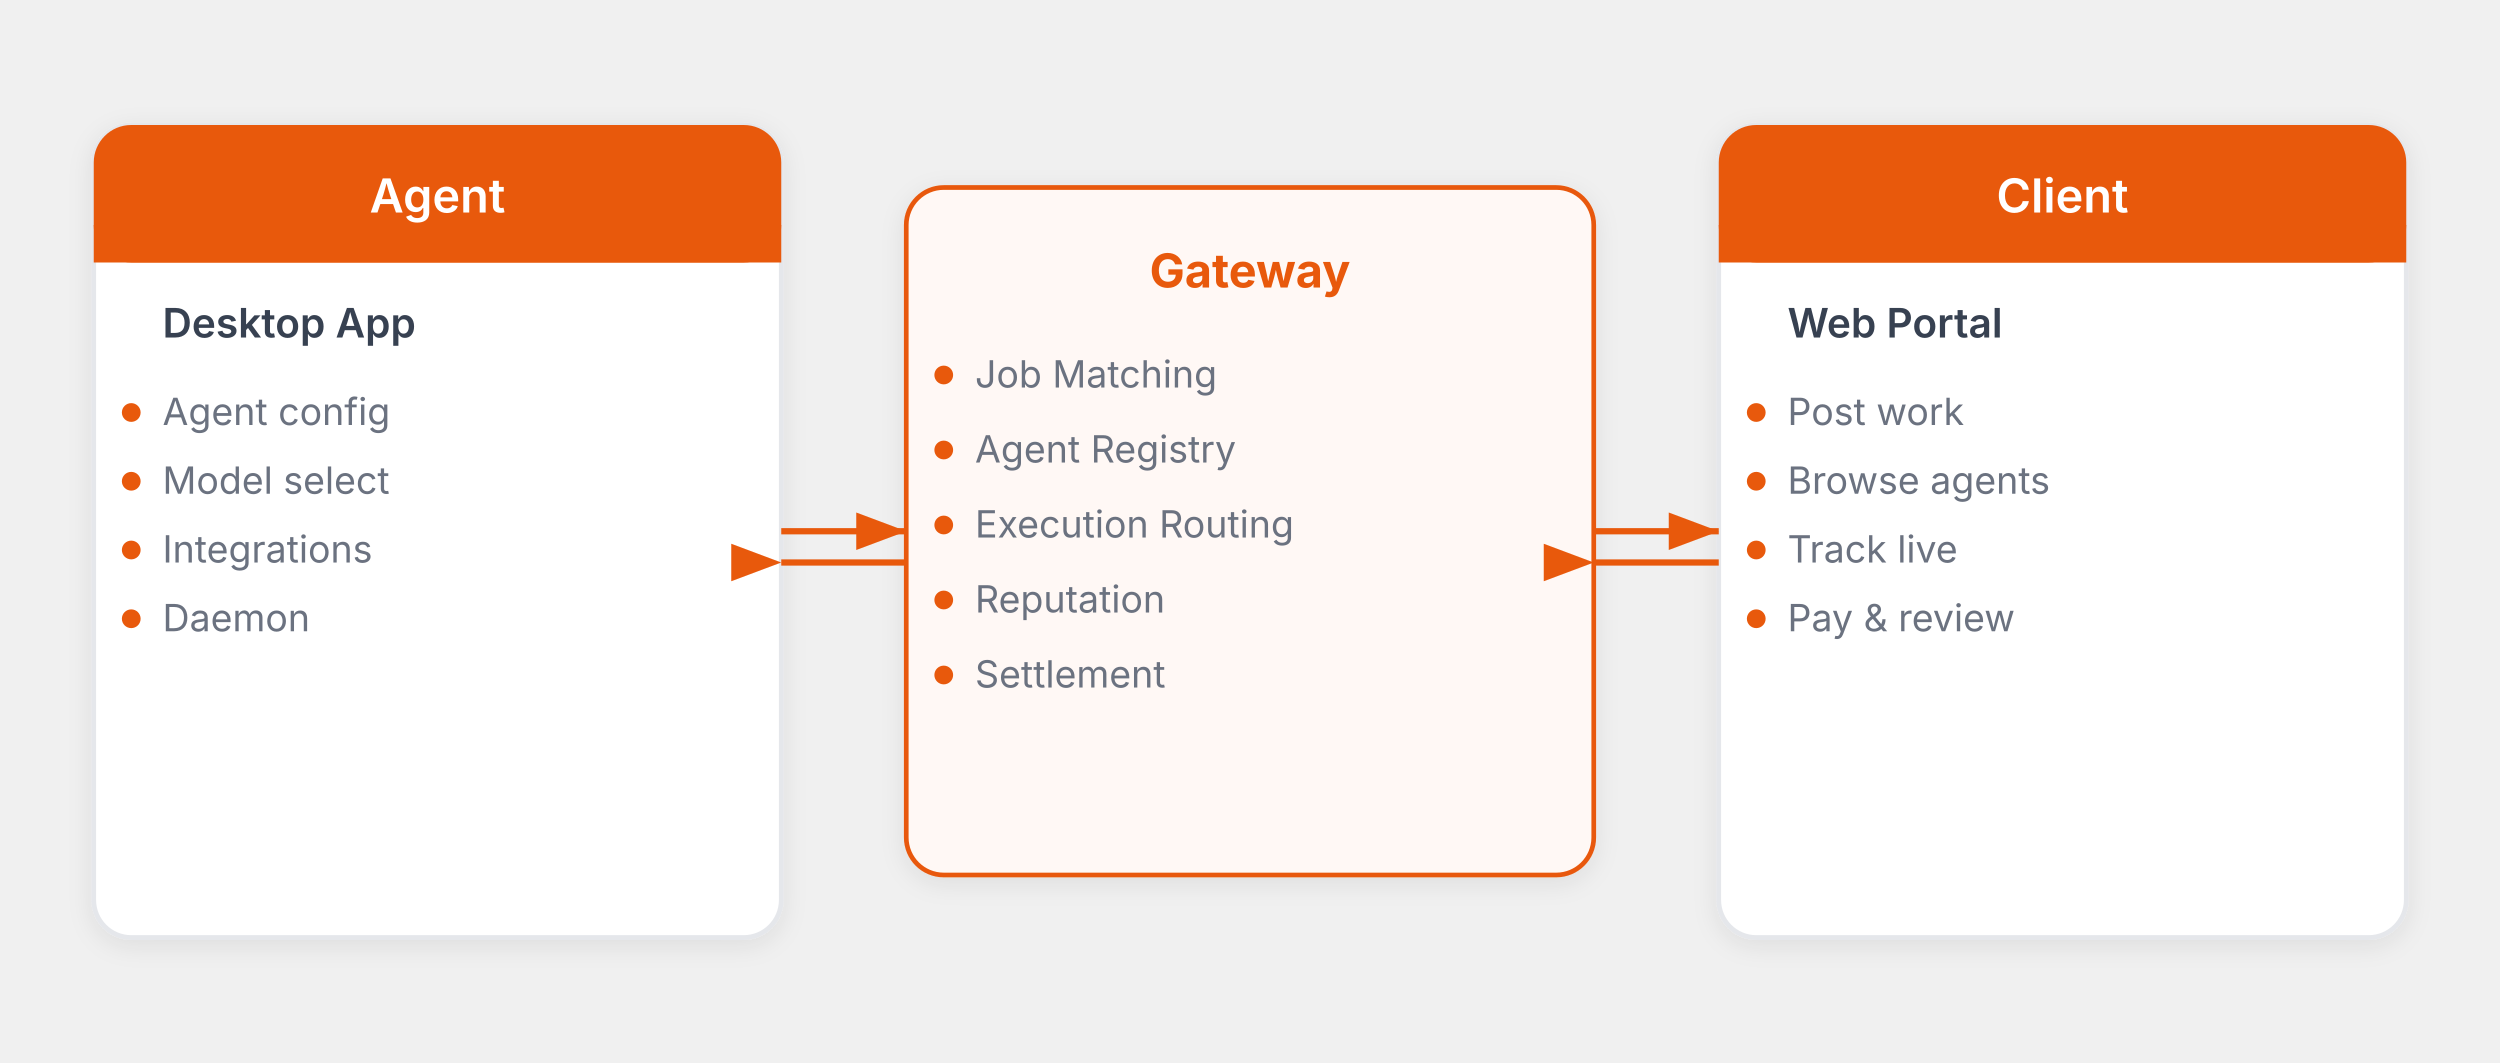
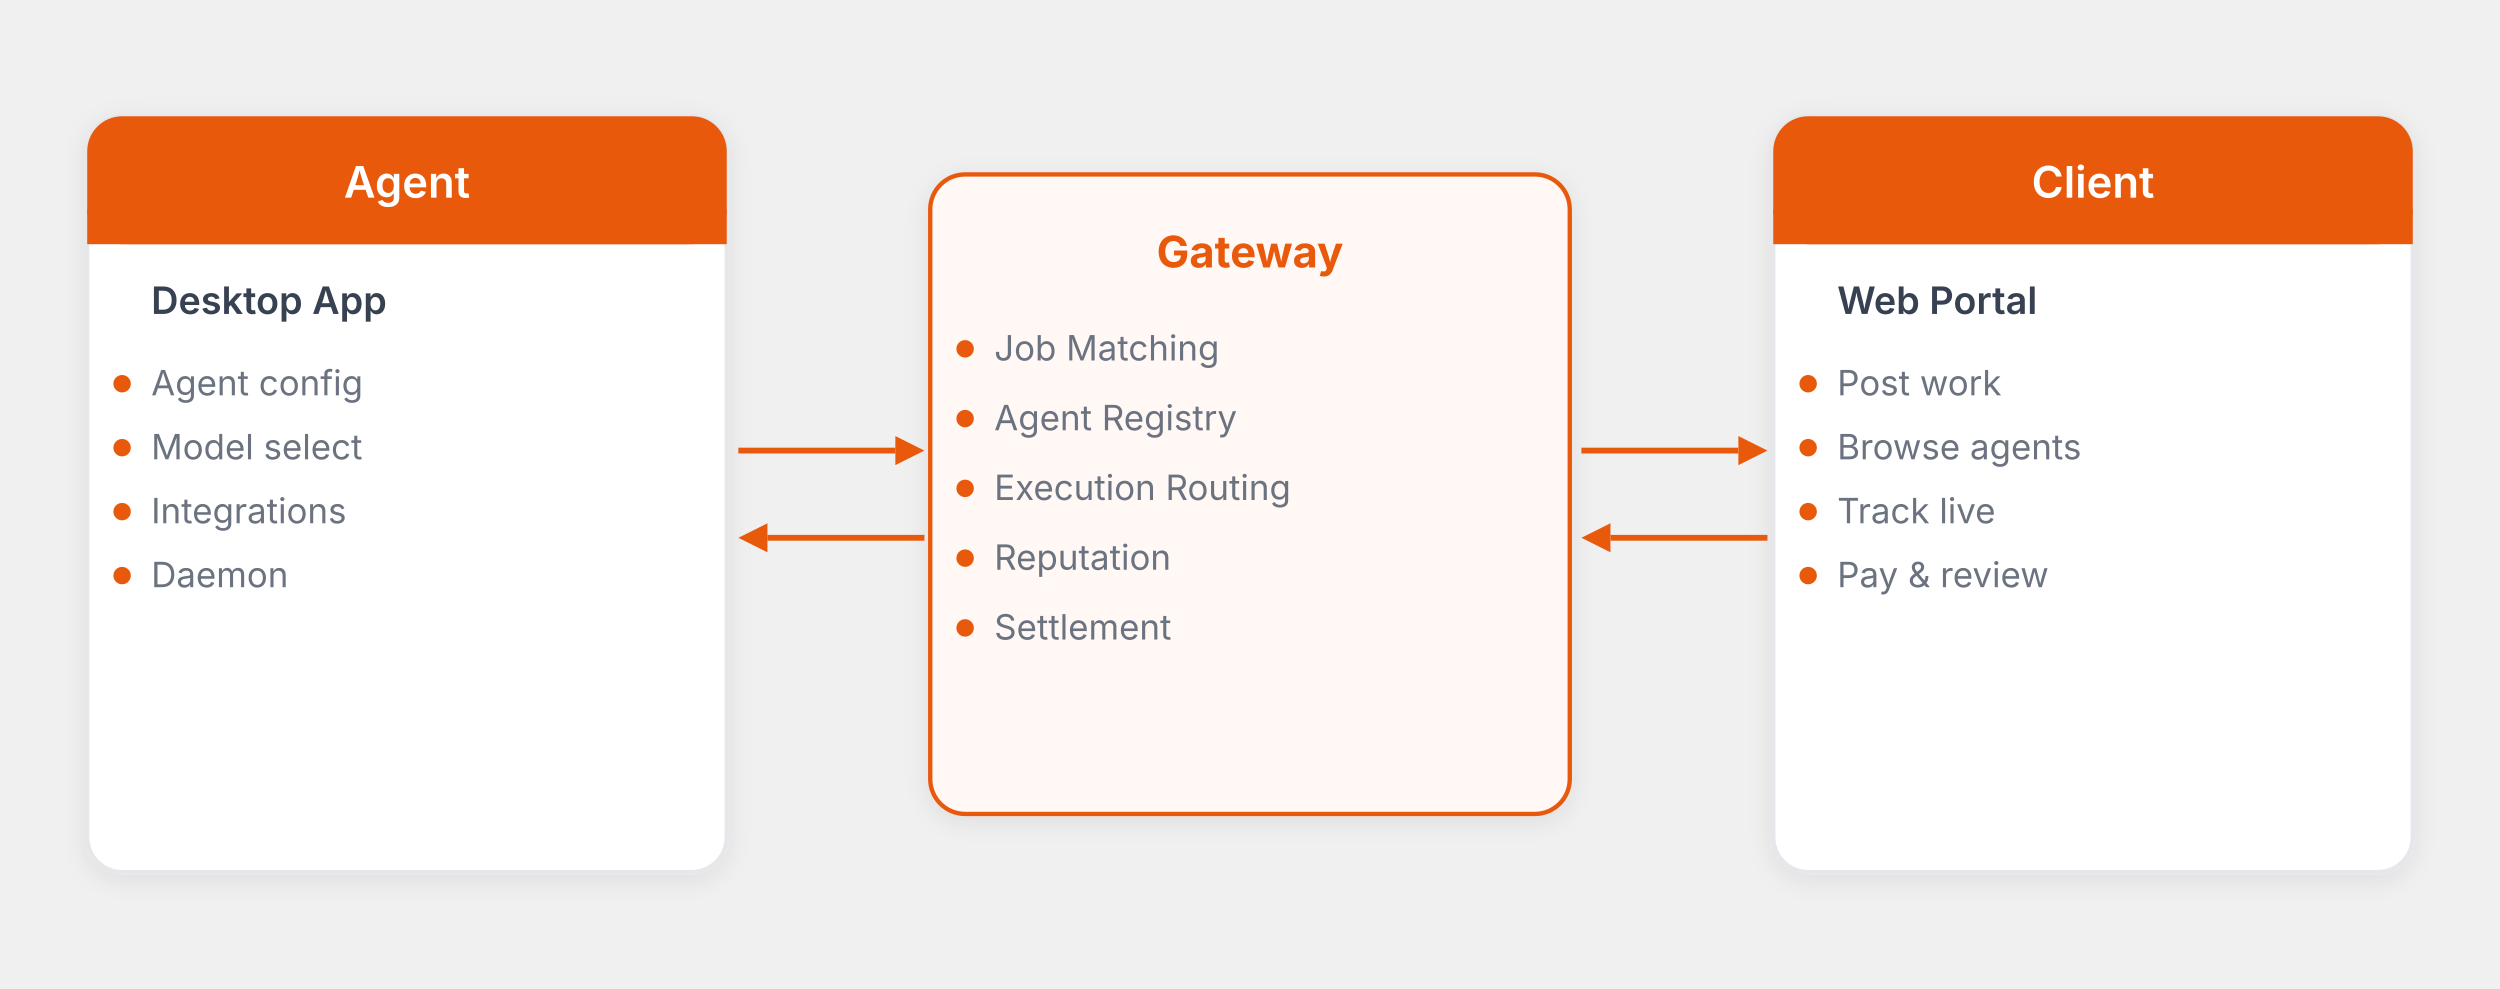
- <svg xmlns="http://www.w3.org/2000/svg" viewBox="0 0 800 340" font-family="Inter, system-ui, -apple-system, sans-serif">
+ <svg xmlns="http://www.w3.org/2000/svg" viewBox="0 0 860 340" font-family="Inter, system-ui, -apple-system, sans-serif">
  <defs>
    <filter id="shadow" x="-4%" y="-4%" width="108%" height="112%">
      <feDropShadow dx="0" dy="2" stdDeviation="4" flood-opacity="0.08" />
    </filter>
  </defs>
  <rect x="30" y="40" width="220" height="260" rx="12" fill="#fff" stroke="#e5e7eb" stroke-width="1.5" filter="url(#shadow)" />
  <rect x="30" y="40" width="220" height="44" rx="12" fill="#e8590c" />
  <rect x="30" y="72" width="220" height="12" fill="#e8590c" />
  <text x="140" y="68" text-anchor="middle" fill="#fff" font-size="15" font-weight="600">Agent</text>
  <text x="52" y="108" fill="#374151" font-size="13" font-weight="600">Desktop App</text>
  <text x="52" y="136" fill="#6b7280" font-size="12">Agent config</text>
  <text x="52" y="158" fill="#6b7280" font-size="12">Model select</text>
  <text x="52" y="180" fill="#6b7280" font-size="12">Integrations</text>
  <text x="52" y="202" fill="#6b7280" font-size="12">Daemon</text>
  <circle cx="42" cy="132" r="3" fill="#e8590c" />
  <circle cx="42" cy="154" r="3" fill="#e8590c" />
  <circle cx="42" cy="176" r="3" fill="#e8590c" />
  <circle cx="42" cy="198" r="3" fill="#e8590c" />
-   <rect x="550" y="40" width="220" height="260" rx="12" fill="#fff" stroke="#e5e7eb" stroke-width="1.5" filter="url(#shadow)" />
-   <rect x="550" y="40" width="220" height="44" rx="12" fill="#e8590c" />
-   <rect x="550" y="72" width="220" height="12" fill="#e8590c" />
-   <text x="660" y="68" text-anchor="middle" fill="#fff" font-size="15" font-weight="600">Client</text>
-   <text x="572" y="108" fill="#374151" font-size="13" font-weight="600">Web Portal</text>
-   <text x="572" y="136" fill="#6b7280" font-size="12">Post work</text>
-   <text x="572" y="158" fill="#6b7280" font-size="12">Browse agents</text>
-   <text x="572" y="180" fill="#6b7280" font-size="12">Track live</text>
-   <text x="572" y="202" fill="#6b7280" font-size="12">Pay &amp; review</text>
-   <circle cx="562" cy="132" r="3" fill="#e8590c" />
-   <circle cx="562" cy="154" r="3" fill="#e8590c" />
-   <circle cx="562" cy="176" r="3" fill="#e8590c" />
-   <circle cx="562" cy="198" r="3" fill="#e8590c" />
-   <rect x="290" y="60" width="220" height="220" rx="12" fill="#fff8f5" stroke="#e8590c" stroke-width="1.5" filter="url(#shadow)" />
-   <text x="400" y="92" text-anchor="middle" fill="#e8590c" font-size="15" font-weight="700">Gateway</text>
-   <text x="312" y="124" fill="#6b7280" font-size="12">Job Matching</text>
-   <text x="312" y="148" fill="#6b7280" font-size="12">Agent Registry</text>
-   <text x="312" y="172" fill="#6b7280" font-size="12">Execution Routing</text>
-   <text x="312" y="196" fill="#6b7280" font-size="12">Reputation</text>
-   <text x="312" y="220" fill="#6b7280" font-size="12">Settlement</text>
-   <circle cx="302" cy="120" r="3" fill="#e8590c" />
-   <circle cx="302" cy="144" r="3" fill="#e8590c" />
-   <circle cx="302" cy="168" r="3" fill="#e8590c" />
-   <circle cx="302" cy="192" r="3" fill="#e8590c" />
-   <circle cx="302" cy="216" r="3" fill="#e8590c" />
-   <line x1="250" y1="170" x2="290" y2="170" stroke="#e8590c" stroke-width="2" marker-end="url(#arrowRight)" />
-   <line x1="290" y1="180" x2="250" y2="180" stroke="#e8590c" stroke-width="2" marker-end="url(#arrowLeft)" />
-   <line x1="510" y1="170" x2="550" y2="170" stroke="#e8590c" stroke-width="2" marker-end="url(#arrowRight)" />
-   <line x1="550" y1="180" x2="510" y2="180" stroke="#e8590c" stroke-width="2" marker-end="url(#arrowLeft)" />
-   <defs>
-     <marker id="arrowRight" markerWidth="8" markerHeight="6" refX="8" refY="3" orient="auto">
-       <path d="M0,0 L8,3 L0,6" fill="#e8590c" />
-     </marker>
-     <marker id="arrowLeft" markerWidth="8" markerHeight="6" refX="0" refY="3" orient="auto">
-       <path d="M8,0 L0,3 L8,6" fill="#e8590c" />
-     </marker>
-   </defs>
+   <rect x="610" y="40" width="220" height="260" rx="12" fill="#fff" stroke="#e5e7eb" stroke-width="1.5" filter="url(#shadow)" />
+   <rect x="610" y="40" width="220" height="44" rx="12" fill="#e8590c" />
+   <rect x="610" y="72" width="220" height="12" fill="#e8590c" />
+   <text x="720" y="68" text-anchor="middle" fill="#fff" font-size="15" font-weight="600">Client</text>
+   <text x="632" y="108" fill="#374151" font-size="13" font-weight="600">Web Portal</text>
+   <text x="632" y="136" fill="#6b7280" font-size="12">Post work</text>
+   <text x="632" y="158" fill="#6b7280" font-size="12">Browse agents</text>
+   <text x="632" y="180" fill="#6b7280" font-size="12">Track live</text>
+   <text x="632" y="202" fill="#6b7280" font-size="12">Pay &amp; review</text>
+   <circle cx="622" cy="132" r="3" fill="#e8590c" />
+   <circle cx="622" cy="154" r="3" fill="#e8590c" />
+   <circle cx="622" cy="176" r="3" fill="#e8590c" />
+   <circle cx="622" cy="198" r="3" fill="#e8590c" />
+   <rect x="320" y="60" width="220" height="220" rx="12" fill="#fff8f5" stroke="#e8590c" stroke-width="1.5" filter="url(#shadow)" />
+   <text x="430" y="92" text-anchor="middle" fill="#e8590c" font-size="15" font-weight="700">Gateway</text>
+   <text x="342" y="124" fill="#6b7280" font-size="12">Job Matching</text>
+   <text x="342" y="148" fill="#6b7280" font-size="12">Agent Registry</text>
+   <text x="342" y="172" fill="#6b7280" font-size="12">Execution Routing</text>
+   <text x="342" y="196" fill="#6b7280" font-size="12">Reputation</text>
+   <text x="342" y="220" fill="#6b7280" font-size="12">Settlement</text>
+   <circle cx="332" cy="120" r="3" fill="#e8590c" />
+   <circle cx="332" cy="144" r="3" fill="#e8590c" />
+   <circle cx="332" cy="168" r="3" fill="#e8590c" />
+   <circle cx="332" cy="192" r="3" fill="#e8590c" />
+   <circle cx="332" cy="216" r="3" fill="#e8590c" />
+   <line x1="254" y1="155" x2="308" y2="155" stroke="#e8590c" stroke-width="2" />
+   <polygon points="308,150 318,155 308,160" fill="#e8590c" />
+   <line x1="318" y1="185" x2="264" y2="185" stroke="#e8590c" stroke-width="2" />
+   <polygon points="264,180 254,185 264,190" fill="#e8590c" />
+   <line x1="544" y1="155" x2="598" y2="155" stroke="#e8590c" stroke-width="2" />
+   <polygon points="598,150 608,155 598,160" fill="#e8590c" />
+   <line x1="608" y1="185" x2="554" y2="185" stroke="#e8590c" stroke-width="2" />
+   <polygon points="554,180 544,185 554,190" fill="#e8590c" />
</svg>
